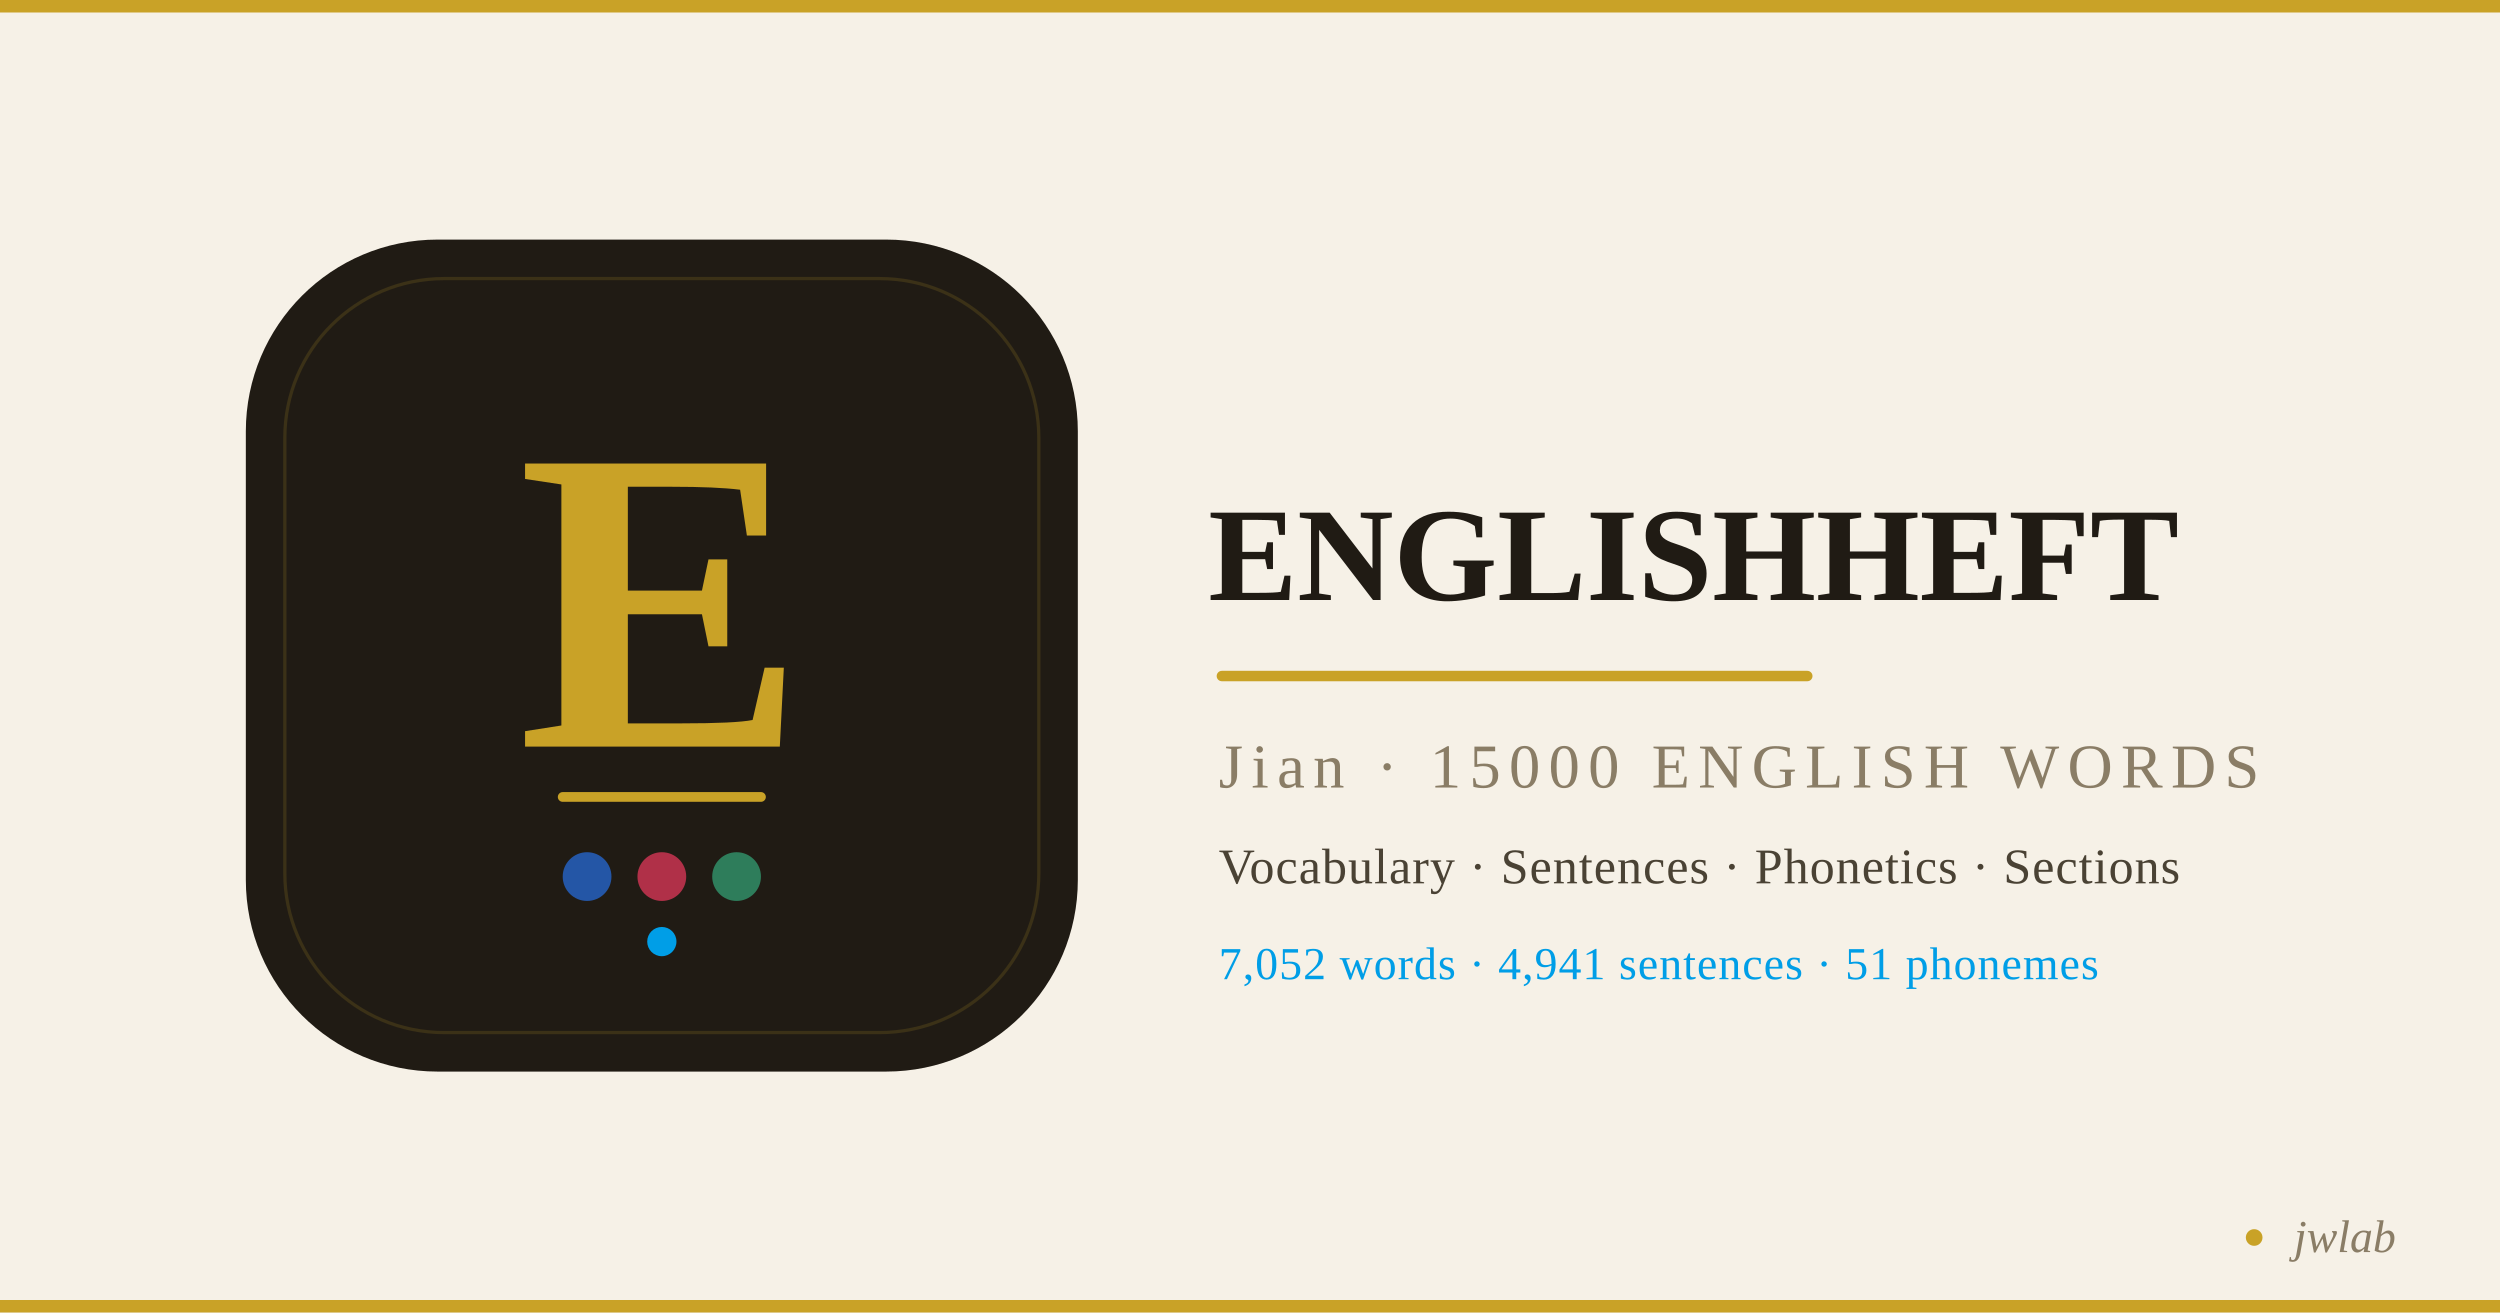
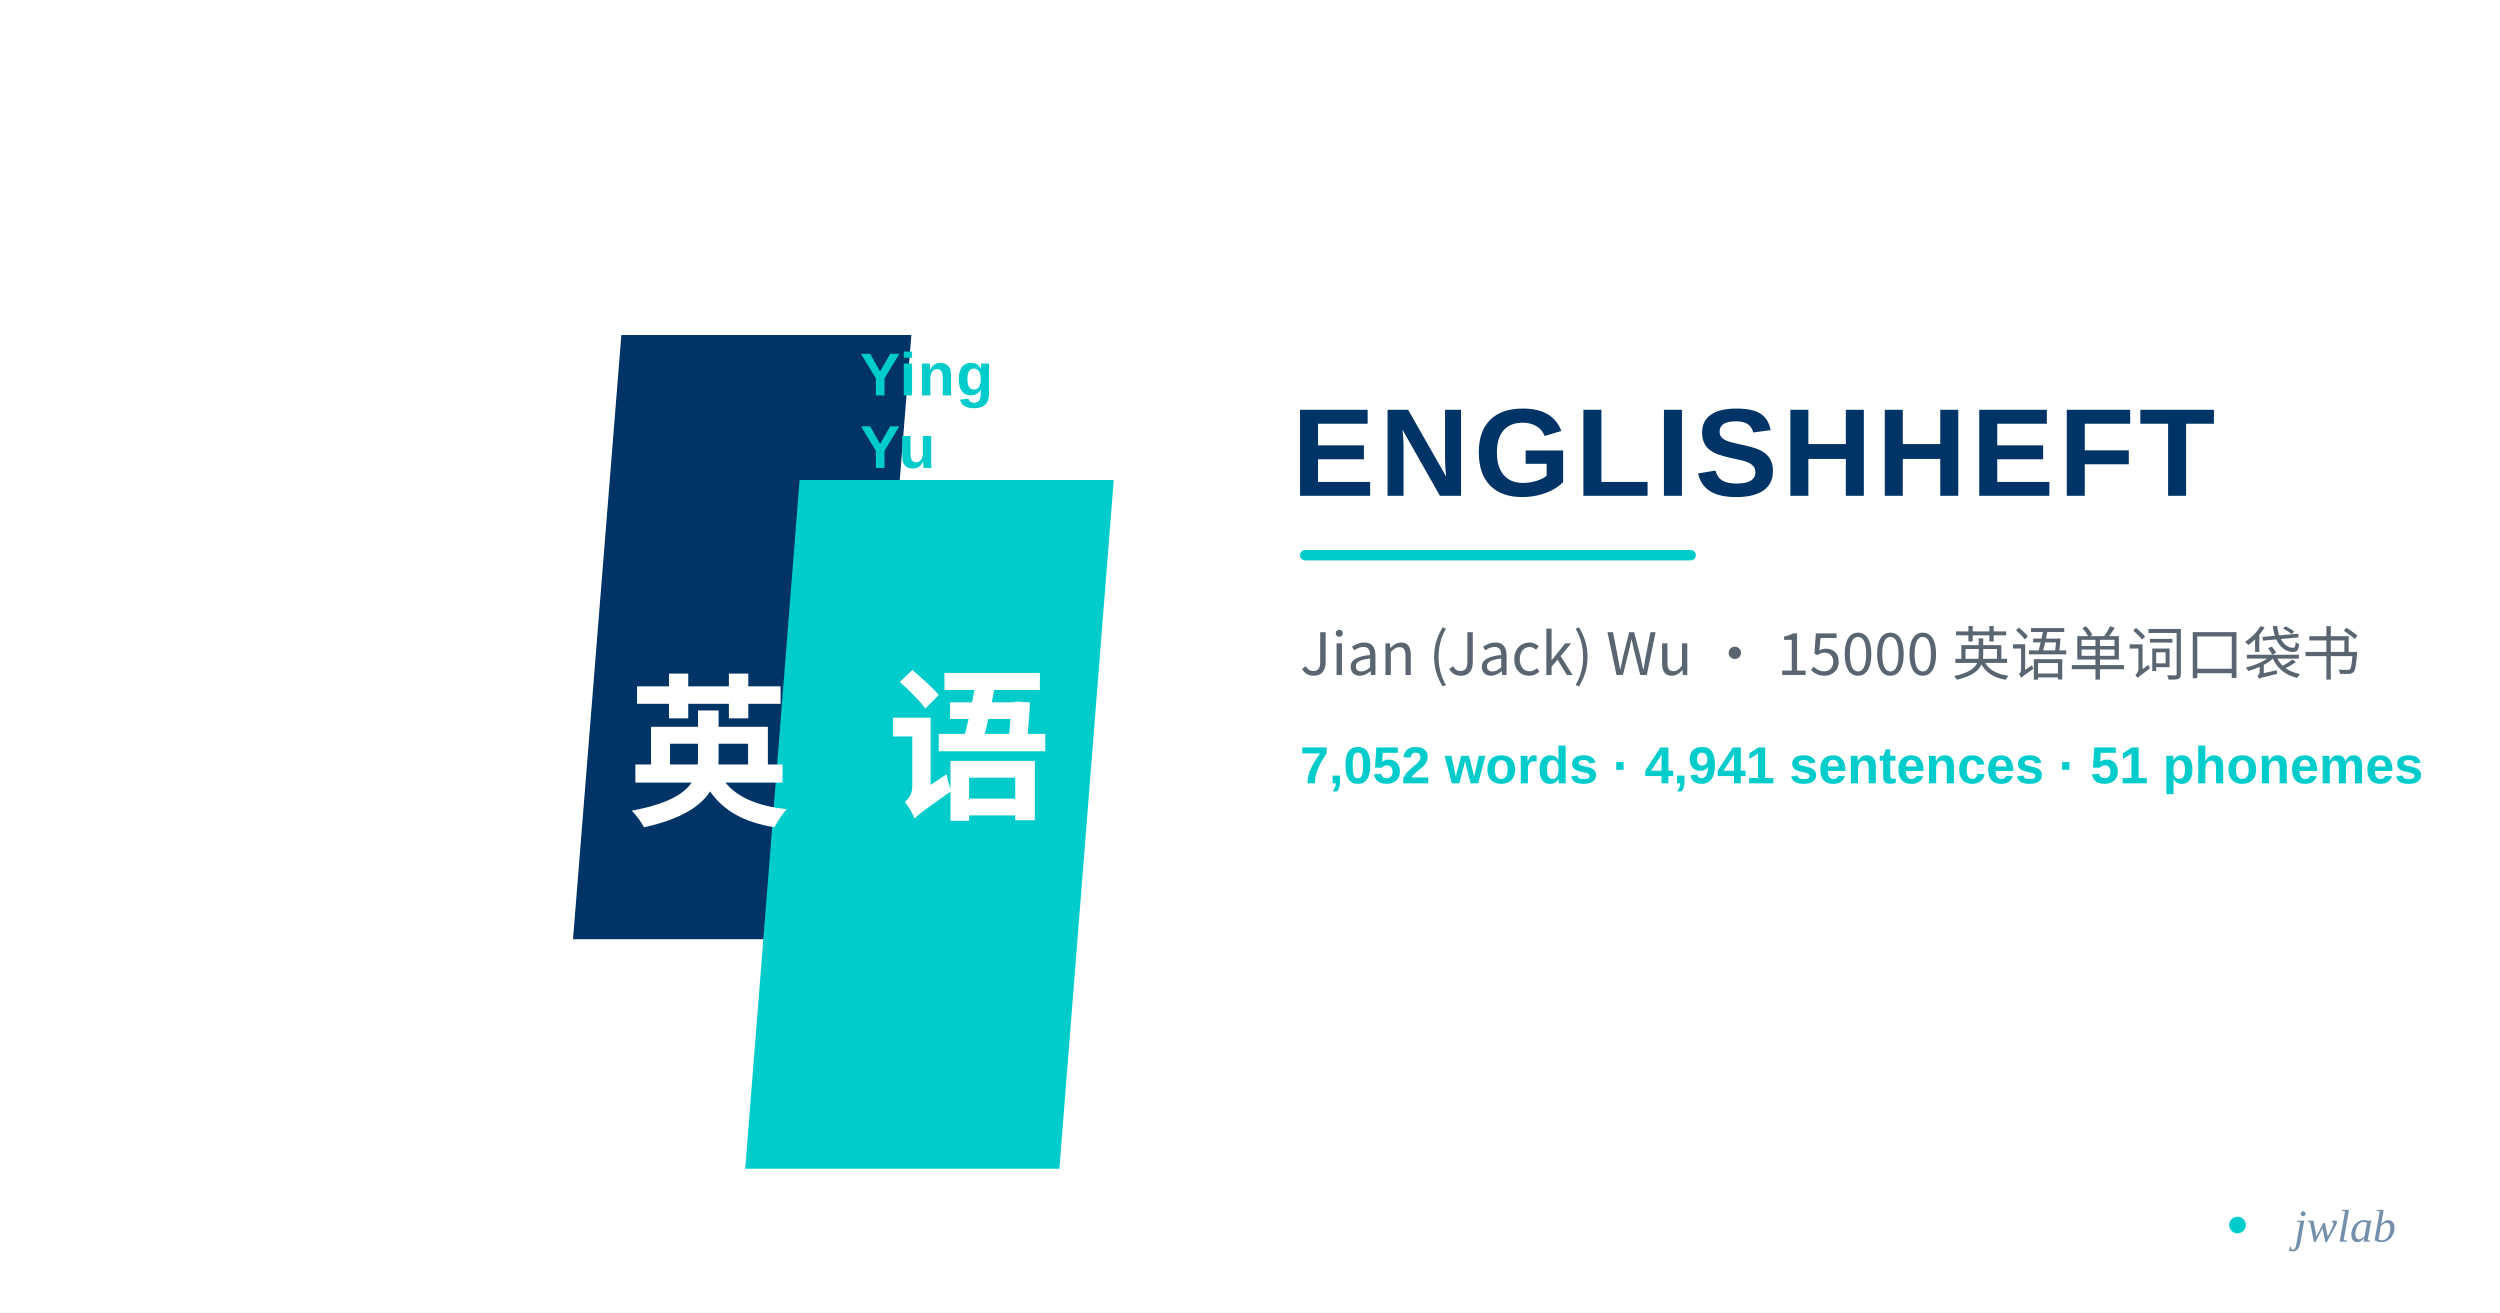
<svg xmlns="http://www.w3.org/2000/svg" width="1200" height="630" viewBox="0 0 1200 630">
-   <rect width="1200" height="630" fill="#F6F1E7" />
-   <rect x="0" y="0" width="1200" height="6" fill="#C9A227" />
-   <rect x="0" y="624" width="1200" height="6" fill="#C9A227" />
-   <g transform="translate(118,115) scale(0.78)">
-     <rect x="0" y="0" width="512" height="512" rx="118" fill="#201B14" />
-     <rect x="24" y="24" width="464" height="464" rx="98" fill="none" stroke="#C9A227" stroke-opacity="0.16" stroke-width="2" />
-     <text x="256" y="312" font-family="Georgia, 'Times New Roman', serif" font-size="266" font-weight="700" fill="#C9A227" text-anchor="middle">E</text>
-     <rect x="192" y="340" width="128" height="6" rx="3" fill="#C9A227" />
-     <circle cx="210" cy="392" r="15" fill="#2456A6" />
-     <circle cx="256" cy="392" r="15" fill="#B03048" />
-     <circle cx="302" cy="392" r="15" fill="#2E7D5B" />
-     <circle cx="256" cy="432" r="9" fill="#009EE7" />
+   <rect width="1200" height="630" fill="#FFFFFF" />
+   <g transform="translate(30,68) scale(1.45)">
+     <polygon points="185,64 281,64 265,264 169,264" fill="#003366" />
+     <polygon points="244,112 348,112 330,340 226,340" fill="#00CCCC" />
+     <text x="214" y="222" font-family="'PingFang SC','Noto Sans CJK SC','Microsoft YaHei',sans-serif" font-size="54" font-weight="800" fill="#FFFFFF" text-anchor="middle">英</text>
+     <text x="300" y="220" font-family="'PingFang SC','Noto Sans CJK SC','Microsoft YaHei',sans-serif" font-size="54" font-weight="800" fill="#FFFFFF" text-anchor="middle">语</text>
+     <text x="264" y="84" font-family="Arial,Helvetica,sans-serif" font-size="20" font-weight="800" fill="#00CCCC" letter-spacing="0.5">Ying</text>
+     <text x="264" y="108" font-family="Arial,Helvetica,sans-serif" font-size="20" font-weight="800" fill="#00CCCC" letter-spacing="0.5">Yu</text>
  </g>
-   <text x="580" y="288" font-family="Georgia, 'Times New Roman', serif" font-size="64" font-weight="700" fill="#201B14">ENGLISHHEFT</text>
-   <rect x="584" y="322" width="286" height="5" rx="2.5" fill="#C9A227" />
-   <text x="585" y="378" font-family="Georgia, 'Times New Roman', serif" font-size="30" fill="#8A7D66" letter-spacing="4">Jian · 15000 ENGLISH WORDS</text>
-   <text x="585" y="424" font-family="Georgia, 'Times New Roman', serif" font-size="24" fill="#4A4234" letter-spacing="0.5">Vocabulary · Sentences · Phonetics · Sections</text>
-   <text x="585" y="470" font-family="Georgia, 'Times New Roman', serif" font-size="22" fill="#009EE7" letter-spacing="0.5">7,052 words · 4,941 sentences · 51 phonemes</text>
-   <circle cx="1082" cy="594" r="4" fill="#C9A227" />
-   <text x="1150" y="601" font-family="Georgia, 'Times New Roman', serif" font-size="22" font-style="italic" fill="#8A7D66" text-anchor="end">jwlab</text>
+   <text x="620" y="238" font-family="Arial,Helvetica,sans-serif" font-size="60" font-weight="800" fill="#003366" letter-spacing="2">ENGLISHHEFT</text>
+   <rect x="624" y="264" width="190" height="5" rx="2.5" fill="#00CCCC" />
+   <text x="624" y="324" font-family="'PingFang SC','Noto Sans CJK SC','Microsoft YaHei',Arial,sans-serif" font-size="28" fill="#5A6572">Jian (Jack) Wu · 15000 英语单词口袋书</text>
+   <text x="624" y="376" font-family="Arial,Helvetica,sans-serif" font-size="25" font-weight="800" fill="#00CCCC">7,052 words · 4,941 sentences · 51 phonemes</text>
+   <circle cx="1074" cy="588" r="4" fill="#00CCCC" />
+   <text x="1150" y="596" font-family="Georgia, 'Times New Roman', serif" font-size="22" font-style="italic" fill="#003366" fill-opacity="0.55" text-anchor="end">jwlab</text>
</svg>
